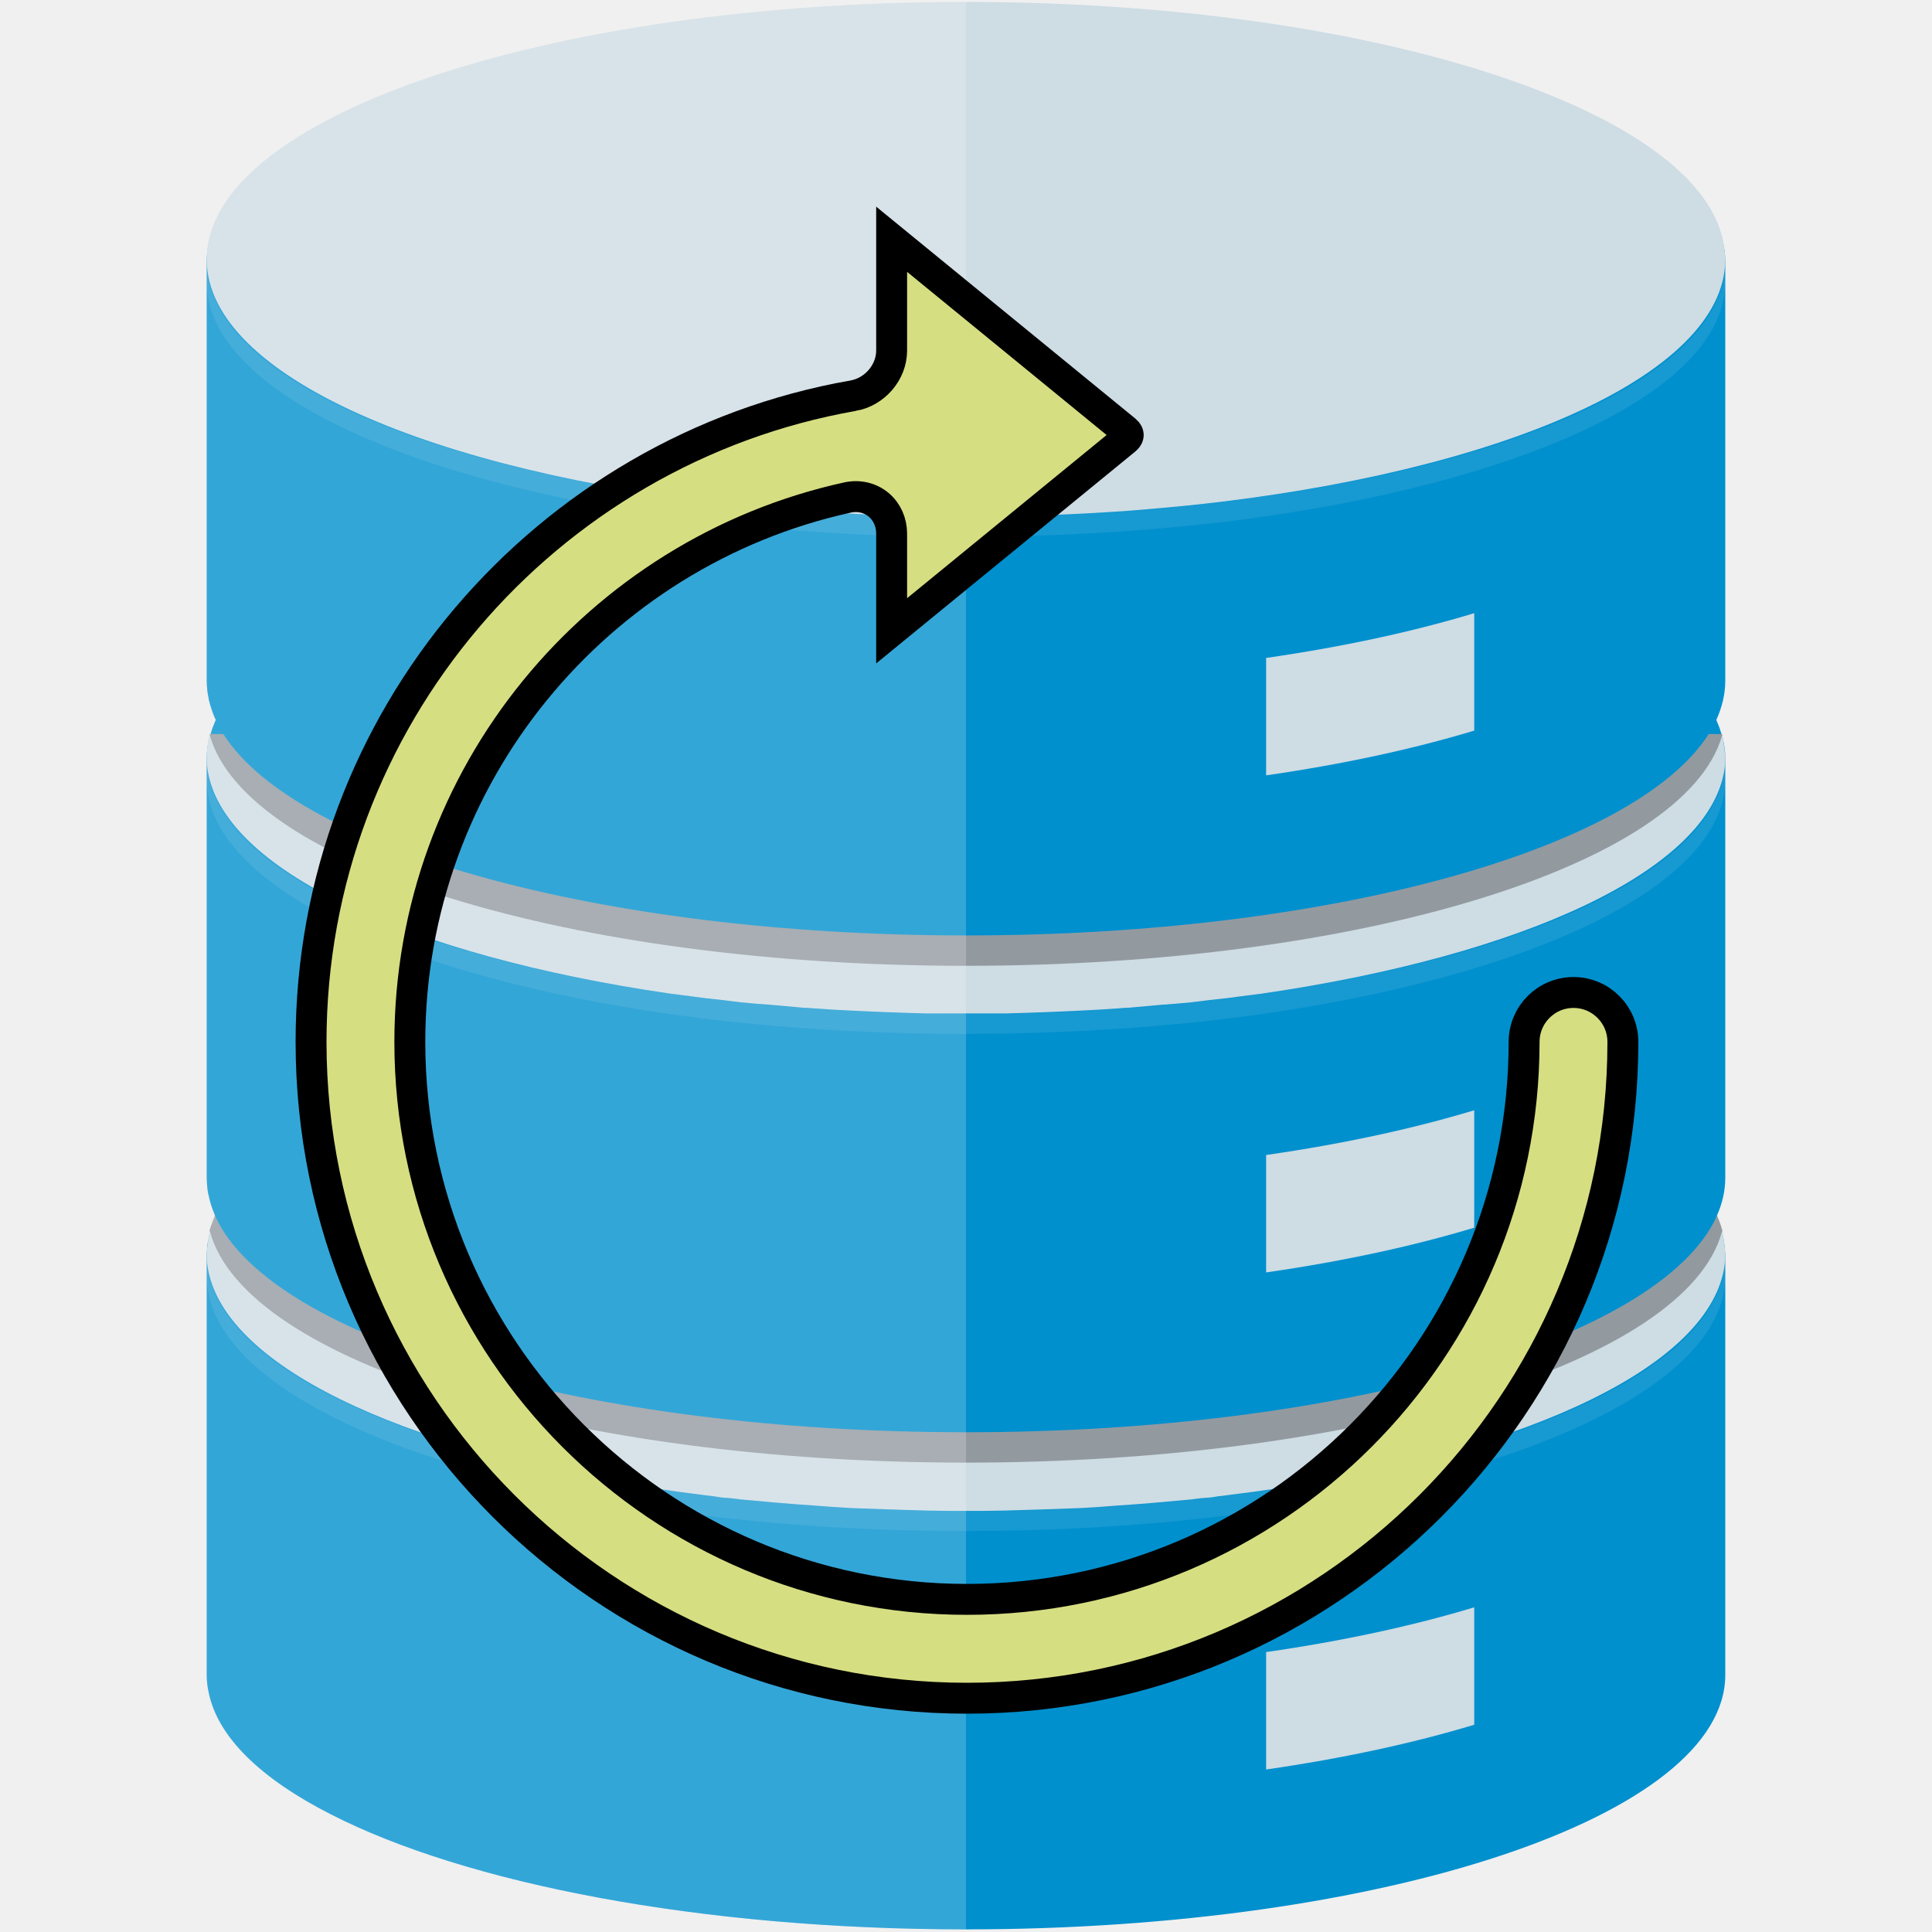
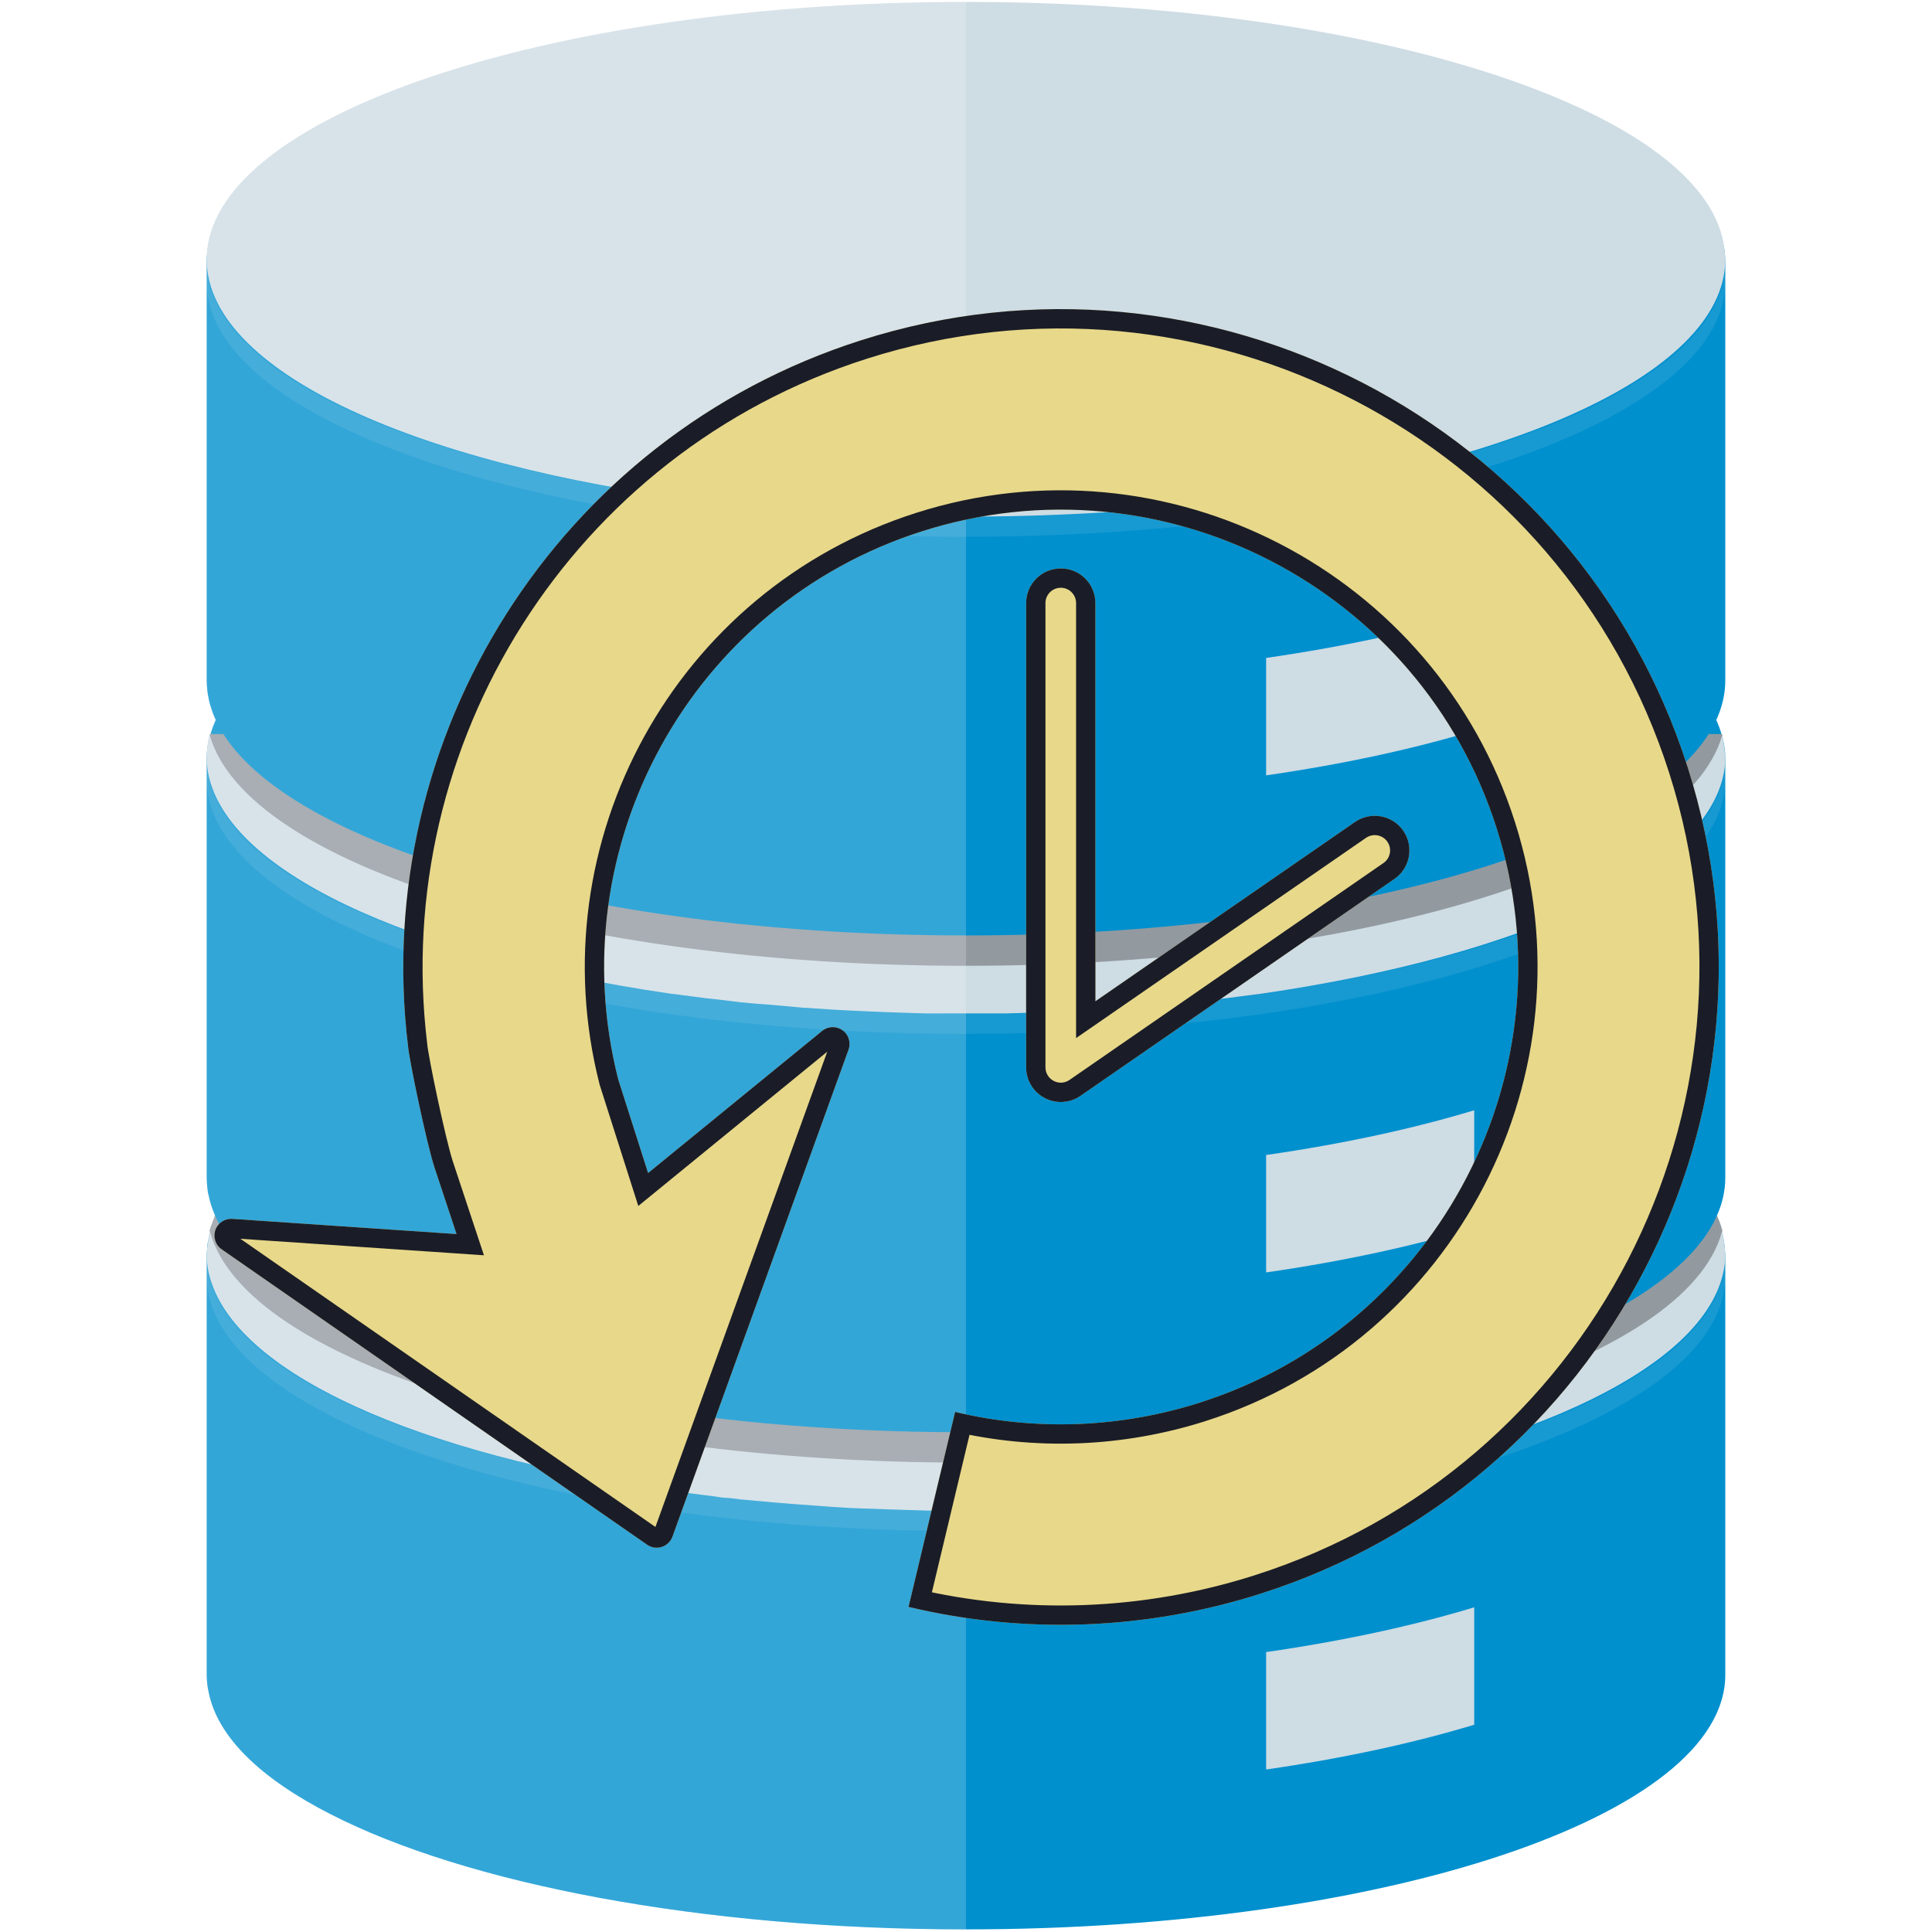
- <svg xmlns="http://www.w3.org/2000/svg" width="1000" height="1000" viewBox="0 0 1000 1000" fill="none" role="img" aria-label="TrueNAS Config Backup">
-   <path d="M893 649.491V866.924C893 939.733 717.101 998.642 499.999 998.642C362.49 998.642 241.364 974.98 171.202 939.07C135.129 920.704 112.623 899.192 107.992 875.86C107.329 872.881 107 869.904 107 866.924V649.491C107 648.829 107 648.168 107.164 647.507C107 647.176 107 647.011 107.164 646.845C107.164 645.686 107.329 644.528 107.495 643.371C107.661 642.874 107.661 642.377 107.826 641.88C107.992 640.555 108.321 639.234 108.82 637.909V637.743C109.482 635.097 110.474 632.613 111.634 629.967C133.476 582.476 230.941 543.26 361.664 526.876C378.708 524.723 396.414 522.905 414.449 521.58H415.443C442.746 519.429 471.044 518.437 500.001 518.437C528.958 518.437 557.254 519.429 584.557 521.58H585.549C603.584 522.905 621.291 524.723 638.334 526.876C769.059 543.258 866.522 582.476 888.364 629.967C889.524 632.613 890.516 635.097 891.178 637.743V637.909C891.675 639.234 892.004 640.555 892.17 641.88C892.501 643.534 892.667 645.023 892.832 646.845V647.507C893 648.168 893 648.829 893 649.491Z" fill="#0090CE" />
-   <path opacity="0.1" d="M893 650.153V660.578C893 733.386 717.101 792.46 499.999 792.46C282.897 792.46 107 733.386 107 660.578V650.153C107 651.808 107.164 653.296 107.329 654.787C112.46 706.084 205.289 750.101 337.173 770.122C341.806 770.784 346.274 771.447 350.908 772.107C358.353 773.265 365.801 774.259 373.411 775.087C376.556 775.252 379.865 775.584 383.174 776.079C401.542 778.064 420.571 779.555 440.096 780.546C453.168 781.207 466.407 781.704 479.81 781.87C486.43 782.035 493.214 782.035 499.999 782.035C506.784 782.035 513.567 782.035 520.186 781.87C533.59 781.704 546.826 781.207 559.9 780.546C579.427 779.555 598.456 778.064 616.823 776.079C620.131 775.584 623.442 775.252 626.585 775.087C634.198 774.259 641.643 773.265 649.088 772.107C653.722 771.447 658.19 770.784 662.823 770.122C794.707 750.101 887.536 706.084 892.667 654.787C892.834 653.296 893 651.808 893 650.153Z" fill="#E8E8E9" />
-   <path d="M893 648.828V650.154C893 651.808 892.834 653.296 892.669 654.787C885.718 706.249 793.384 749.77 662.825 770.122C658.192 770.784 653.724 771.447 649.09 772.107C644.456 772.77 639.823 773.265 635.191 773.927C632.378 774.259 629.398 774.59 626.587 775.087C623.444 775.252 620.133 775.584 616.825 776.079C604.578 777.236 592.004 778.395 579.261 779.223C572.807 779.72 566.354 780.215 559.9 780.547C546.828 781.043 533.59 781.538 520.186 781.87C513.567 782.035 506.782 782.035 499.999 782.035C493.214 782.035 486.43 782.035 479.81 781.87C466.407 781.538 453.17 781.043 440.096 780.547C433.642 780.215 427.189 779.72 420.735 779.223C407.994 778.395 395.418 777.236 383.172 776.079C379.863 775.584 376.552 775.252 373.41 775.087C370.598 774.59 367.619 774.259 364.805 773.927C360.171 773.265 355.538 772.77 350.906 772.107C346.272 771.447 341.805 770.784 337.171 770.122C206.614 749.77 114.28 706.249 107.329 654.787C107.164 653.296 107 651.808 107 650.154V648.828C107 648.334 107 648.002 107.164 647.507C107 647.176 107 647.011 107.164 646.845C107.329 645.023 107.495 643.534 107.826 641.88C107.992 641.052 108.155 640.226 108.155 639.398C107.992 639.068 108.155 638.737 108.321 638.406C108.321 638.075 108.321 637.578 108.487 637.081C108.818 636.089 108.984 634.932 109.48 633.938C109.977 632.447 110.64 630.795 111.3 629.139C131.82 581.979 225.312 542.926 351.569 525.551C366.627 523.402 382.182 521.58 398.232 520.257C398.397 520.092 398.729 520.092 398.894 520.092C431.162 517.112 465.083 515.624 499.999 515.624C534.915 515.624 568.836 517.112 601.104 520.092C601.269 520.092 601.601 520.092 601.766 520.257C617.818 521.58 633.373 523.402 648.43 525.551C774.686 542.926 868.18 581.979 888.698 629.139C889.855 631.787 890.849 634.435 891.511 637.081C891.843 638.737 891.843 640.226 892.172 641.88C892.503 643.534 892.669 645.023 892.834 646.845V647.507C892.834 647.837 893 648.334 893 648.828Z" fill="#CEDCE4" />
+ <svg xmlns="http://www.w3.org/2000/svg" width="1000" height="1000" viewBox="0 0 1000 1000" fill="none">
+   <rect width="1000" height="1000" fill="white" />
+   <path d="M893 649.491V866.924C893 939.733 717.101 998.642 499.999 998.642C362.49 998.642 241.364 974.98 171.202 939.07C135.129 920.704 112.623 899.192 107.992 875.86C107.329 872.881 107 869.904 107 866.924V649.491C107 648.829 107 648.168 107.164 647.507C107 647.176 107 647.011 107.164 646.845C107.164 645.686 107.329 644.528 107.495 643.371C107.661 642.874 107.661 642.377 107.826 641.88C107.992 640.555 108.321 639.234 108.82 637.909V637.743C109.482 635.097 110.474 632.613 111.634 629.967C133.476 582.476 230.941 543.26 361.664 526.876C378.708 524.723 396.414 522.905 414.449 521.58H415.443C442.746 519.429 471.044 518.437 500.001 518.437C528.958 518.437 557.254 519.429 584.557 521.58H585.549C603.584 522.905 621.291 524.723 638.334 526.876C769.059 543.258 866.522 582.476 888.365 629.967C889.524 632.613 890.516 635.097 891.178 637.743V637.909C891.675 639.234 892.004 640.555 892.17 641.88C892.501 643.534 892.667 645.023 892.832 646.845V647.507C893 648.168 893 648.829 893 649.491Z" fill="#0090CE" />
+   <path opacity="0.1" d="M893 650.153V660.578C893 733.386 717.101 792.46 499.999 792.46C282.897 792.46 107 733.386 107 660.578V650.153C107 651.808 107.164 653.296 107.329 654.787C112.46 706.084 205.289 750.101 337.173 770.122C341.806 770.784 346.274 771.447 350.908 772.107C358.353 773.265 365.801 774.259 373.411 775.087C376.556 775.252 379.865 775.584 383.174 776.079C401.542 778.064 420.572 779.555 440.096 780.546C453.168 781.207 466.407 781.704 479.81 781.87C486.43 782.035 493.214 782.035 499.999 782.035C506.784 782.035 513.567 782.035 520.186 781.87C533.59 781.704 546.826 781.207 559.9 780.546C579.427 779.555 598.456 778.064 616.823 776.079C620.131 775.584 623.442 775.252 626.585 775.087C634.198 774.259 641.643 773.265 649.088 772.107C653.722 771.447 658.19 770.784 662.823 770.122C794.707 750.101 887.536 706.084 892.667 654.787C892.834 653.296 893 651.808 893 650.153Z" fill="#E8E8E9" />
+   <path d="M893 648.828V650.154C893 651.808 892.834 653.296 892.669 654.787C885.718 706.249 793.384 749.77 662.825 770.122C658.192 770.784 653.724 771.447 649.09 772.107C644.456 772.77 639.823 773.265 635.191 773.927C632.378 774.259 629.398 774.59 626.587 775.087C623.444 775.252 620.133 775.584 616.825 776.079C604.578 777.236 592.004 778.395 579.261 779.223C572.807 779.72 566.354 780.215 559.9 780.547C546.828 781.043 533.59 781.538 520.186 781.87C513.567 782.035 506.782 782.035 499.999 782.035C493.214 782.035 486.43 782.035 479.81 781.87C466.407 781.538 453.17 781.043 440.096 780.547C433.642 780.215 427.189 779.72 420.735 779.223C407.994 778.395 395.418 777.236 383.172 776.079C379.863 775.584 376.552 775.252 373.41 775.087C370.598 774.59 367.618 774.259 364.805 773.927C360.171 773.265 355.538 772.77 350.906 772.107C346.272 771.447 341.805 770.784 337.171 770.122C206.614 749.77 114.28 706.249 107.329 654.787C107.164 653.296 107 651.808 107 650.154V648.828C107 648.334 107 648.002 107.164 647.507C107 647.176 107 647.011 107.164 646.845C107.329 645.023 107.495 643.534 107.826 641.88C107.992 641.052 108.155 640.226 108.155 639.398C107.992 639.068 108.155 638.737 108.321 638.406C108.321 638.075 108.321 637.578 108.487 637.081C108.818 636.089 108.984 634.932 109.48 633.938C109.977 632.447 110.64 630.795 111.3 629.139C131.82 581.979 225.312 542.926 351.569 525.551C366.627 523.402 382.182 521.58 398.232 520.257C398.397 520.092 398.729 520.092 398.894 520.092C431.162 517.112 465.083 515.624 499.999 515.624C534.915 515.624 568.836 517.112 601.104 520.092C601.269 520.092 601.601 520.092 601.766 520.257C617.818 521.58 633.373 523.402 648.43 525.551C774.686 542.926 868.18 581.979 888.698 629.139C889.855 631.787 890.849 634.435 891.511 637.081C891.843 638.737 891.843 640.226 892.172 641.88C892.503 643.534 892.669 645.023 892.834 646.845V647.507C892.834 647.837 893 648.334 893 648.828Z" fill="#CEDCE4" />
  <path d="M763.059 831.948V892.721C731.399 902.294 695.077 910.158 655.339 915.885V855.112C695.079 849.386 731.399 841.522 763.059 831.948Z" fill="#CEDCE4" />
  <path opacity="0.3" d="M891.511 637.081C891.346 637.412 891.346 637.578 891.18 637.743V637.909C872.648 704.761 704.691 757.049 500.001 757.049C295.309 757.049 127.354 704.761 108.82 637.909V637.743C108.654 637.578 108.654 637.412 108.654 637.247L108.489 637.081C108.82 636.089 108.986 634.932 109.482 633.938C109.979 632.447 110.642 630.795 111.302 629.139C131.822 581.979 225.314 542.926 351.571 525.551C366.629 523.402 382.184 521.58 398.234 520.257C398.399 520.092 398.731 520.092 398.896 520.092C431.164 517.112 465.085 515.624 500.001 515.624C534.917 515.624 568.838 517.112 601.106 520.092C601.271 520.092 601.603 520.092 601.768 520.257C617.82 521.58 633.375 523.402 648.431 525.551C774.688 542.926 868.182 581.979 888.7 629.139C889.857 631.787 890.849 634.435 891.511 637.081Z" fill="#040000" />
-   <path d="M893 392.345V609.614C893 616.232 891.509 622.851 888.698 629.139C888.532 629.47 888.366 629.801 888.366 629.967C859.078 693.177 696.418 741.331 499.999 741.331C303.58 741.331 140.92 693.177 111.632 629.967C111.632 629.801 111.466 629.47 111.3 629.139C110.638 627.484 109.977 625.83 109.48 624.339C108.984 622.687 108.487 621.196 108.155 619.542C108.155 619.542 108.155 619.377 108.155 619.211C107.661 617.888 107.493 616.397 107.327 614.909C107.164 613.087 107 611.432 107 609.613V392.181C107 388.374 107.662 384.403 108.654 380.763C108.82 380.431 108.82 380.1 108.986 379.935C109.648 377.454 110.64 374.972 111.634 372.655C133.642 325.164 231.271 285.948 361.829 269.565C378.873 267.413 396.414 265.593 414.449 264.268C441.919 262.285 470.545 261.125 500.001 261.125C529.455 261.125 558.081 262.285 585.551 264.268C603.586 265.593 621.127 267.413 638.171 269.565C768.729 285.946 866.358 325.164 888.366 372.655C889.36 374.972 890.352 377.454 891.014 379.935C891.18 380.1 891.18 380.431 891.346 380.763C892.338 384.566 893 388.374 893 392.345Z" fill="#0090CE" />
-   <path opacity="0.1" d="M893 393.007V403.434C893 458.534 791.895 505.696 648.43 525.551C645.119 525.883 641.645 526.38 638.336 526.876C595.313 532.171 548.648 535.15 500.001 535.15C451.352 535.15 404.687 532.171 361.664 526.876C358.353 526.38 354.879 525.883 351.57 525.551C208.105 505.696 107 458.534 107 403.434V393.007C107 394.498 107.164 396.152 107.329 397.641C112.625 450.097 209.923 494.94 346.937 514.301C348.26 514.466 349.583 514.632 350.908 514.798C361.498 516.45 372.088 517.609 383.175 518.769C388.14 519.265 393.105 519.76 398.234 520.257C403.53 520.752 408.989 521.249 414.449 521.58H415.443C436.292 523.237 457.804 524.228 479.812 524.56C486.431 524.723 493.216 524.723 500.001 524.723C506.786 524.723 513.569 524.723 520.188 524.56C542.196 524.228 563.708 523.237 584.557 521.58H585.549C591.011 521.249 596.47 520.752 601.764 520.257C606.895 519.76 611.858 519.265 616.823 518.769C627.91 517.609 638.5 516.45 649.09 514.798L653.063 514.301C790.075 494.94 887.373 450.097 892.669 397.641C892.834 396.152 893 394.498 893 393.007Z" fill="#E8E8E9" />
-   <path d="M893 391.519V393.007C893 394.498 892.834 396.152 892.669 397.641C885.553 450.097 788.75 494.609 653.063 514.301L649.09 514.798C644.456 515.458 639.823 515.955 635.191 516.615C629.069 517.278 623.11 517.941 616.825 518.769C611.694 519.265 606.4 519.76 601.104 520.092C595.642 520.587 590.182 521.083 584.557 521.58C582.737 521.58 581.081 521.746 579.261 521.912C572.807 522.408 566.354 522.74 559.9 523.071C546.828 523.732 533.59 524.228 520.186 524.56H479.81C466.407 524.228 453.17 523.732 440.096 523.071C433.642 522.74 427.189 522.408 420.735 521.912C418.915 521.746 417.261 521.58 415.439 521.58C409.814 521.083 404.352 520.587 398.892 520.092C393.596 519.76 388.302 519.265 383.172 518.769C376.884 517.941 370.927 517.278 364.805 516.615C360.171 515.955 355.538 515.458 350.906 514.798C349.583 514.632 348.258 514.466 346.935 514.301C211.248 494.607 114.445 450.097 107.329 397.641C107.164 396.152 107 394.498 107 393.007V391.519C107 389.864 107.164 388.208 107.329 386.556C107.495 384.899 107.661 383.245 108.157 381.591C108.157 381.094 108.323 380.432 108.489 379.935H891.511C891.872 381.314 891.821 382.744 892.051 384.13C892.456 386.145 892.719 388.187 892.838 390.252C892.85 390.679 893 391.084 893 391.519Z" fill="#CEDCE4" />
+   <path d="M893 392.345V609.614C893 616.232 891.509 622.851 888.698 629.139C888.532 629.47 888.366 629.801 888.366 629.967C859.078 693.177 696.418 741.331 499.999 741.331C303.58 741.331 140.92 693.177 111.632 629.967C111.632 629.801 111.466 629.47 111.3 629.139C110.638 627.484 109.977 625.83 109.48 624.339C108.984 622.687 108.487 621.196 108.155 619.542C108.155 619.542 108.155 619.377 108.155 619.211C107.661 617.888 107.493 616.397 107.327 614.909C107.164 613.087 107 611.432 107 609.613V392.181C107 388.374 107.662 384.403 108.654 380.763C108.82 380.431 108.82 380.1 108.986 379.935C109.648 377.454 110.64 374.972 111.634 372.655C133.642 325.164 231.271 285.948 361.829 269.565C378.873 267.413 396.414 265.593 414.449 264.268C441.919 262.285 470.545 261.125 500.001 261.125C529.455 261.125 558.081 262.285 585.551 264.268C603.586 265.593 621.127 267.413 638.171 269.565C768.729 285.946 866.358 325.164 888.366 372.655C889.36 374.972 890.352 377.454 891.015 379.935C891.18 380.1 891.18 380.431 891.346 380.763C892.338 384.566 893 388.374 893 392.345Z" fill="#0090CE" />
+   <path opacity="0.1" d="M893 393.007V403.434C893 458.534 791.895 505.696 648.43 525.551C645.119 525.883 641.645 526.38 638.336 526.876C595.313 532.171 548.648 535.15 500.001 535.15C451.352 535.15 404.687 532.171 361.664 526.876C358.353 526.38 354.879 525.883 351.57 525.551C208.105 505.696 107 458.534 107 403.434V393.007C107 394.498 107.164 396.152 107.329 397.641C112.625 450.097 209.923 494.94 346.937 514.301C348.26 514.466 349.583 514.632 350.908 514.798C361.498 516.45 372.088 517.609 383.175 518.769C388.14 519.265 393.105 519.76 398.234 520.257C403.53 520.752 408.989 521.249 414.449 521.58H415.443C436.292 523.237 457.804 524.228 479.812 524.56C486.431 524.723 493.216 524.723 500.001 524.723C506.786 524.723 513.569 524.723 520.188 524.56C542.196 524.228 563.708 523.237 584.557 521.58H585.549C591.01 521.249 596.47 520.752 601.764 520.257C606.895 519.76 611.858 519.265 616.823 518.769C627.91 517.609 638.5 516.45 649.09 514.798L653.063 514.301C790.075 494.94 887.373 450.097 892.669 397.641C892.834 396.152 893 394.498 893 393.007Z" fill="#E8E8E9" />
+   <path d="M893 391.519V393.007C893 394.498 892.834 396.152 892.669 397.641C885.553 450.097 788.75 494.609 653.063 514.301L649.09 514.798C644.456 515.458 639.823 515.955 635.191 516.615C629.069 517.278 623.11 517.941 616.825 518.769C611.694 519.266 606.4 519.76 601.104 520.092C595.642 520.587 590.182 521.083 584.557 521.58C582.737 521.58 581.081 521.746 579.261 521.912C572.807 522.408 566.354 522.74 559.9 523.071C546.828 523.732 533.59 524.228 520.186 524.56H479.81C466.407 524.228 453.17 523.732 440.096 523.071C433.642 522.74 427.189 522.408 420.735 521.912C418.915 521.746 417.261 521.58 415.439 521.58C409.814 521.083 404.352 520.587 398.892 520.092C393.596 519.76 388.302 519.266 383.172 518.769C376.884 517.941 370.927 517.278 364.805 516.615C360.171 515.955 355.538 515.458 350.906 514.798C349.583 514.632 348.258 514.466 346.935 514.301C211.248 494.607 114.445 450.097 107.329 397.641C107.164 396.152 107 394.498 107 393.007V391.519C107 389.864 107.164 388.208 107.329 386.556C107.495 384.899 107.661 383.245 108.157 381.591C108.157 381.094 108.323 380.432 108.489 379.935H891.511C891.872 381.314 891.821 382.744 892.051 384.13C892.456 386.145 892.719 388.187 892.838 390.252C892.85 390.679 893 391.084 893 391.519Z" fill="#CEDCE4" />
  <path d="M763.059 574.666V635.438C731.399 645.011 695.077 652.876 655.339 658.602V597.83C695.079 592.101 731.399 584.239 763.059 574.666Z" fill="#CEDCE4" />
  <path opacity="0.3" d="M891.346 379.933V380.761C872.316 447.613 704.525 499.901 500.001 499.901C295.475 499.901 127.686 447.613 108.654 380.761V379.933H891.346Z" fill="#040000" />
  <path d="M893 135.033V352.301C893 359.249 891.344 366.036 888.366 372.653C887.209 375.135 885.884 377.452 884.395 379.933C846.666 439.505 688.97 484.182 500.001 484.182C311.03 484.182 153.334 439.505 115.605 379.933C114.116 377.452 112.791 375.135 111.634 372.653C111.634 372.487 111.468 372.156 111.302 371.825C110.64 370.338 109.979 368.682 109.482 367.028C108.986 365.705 108.654 364.38 108.323 363.056C108.157 362.56 107.994 361.899 107.994 361.402C107.662 360.077 107.497 358.92 107.331 357.597C107.164 355.775 107 354.121 107 352.301V134.867C108.323 62.39 283.727 3.977 500.001 3.977C633.703 3.977 751.851 26.317 822.84 60.57C864.209 80.427 889.691 104.422 892.671 130.401C892.834 131.888 893 133.544 893 135.033Z" fill="#0090CE" />
  <path opacity="0.1" d="M893 135.695V146.12C893 202.545 787.096 250.699 638.171 269.563C595.147 274.859 548.65 277.836 500.001 277.836C451.352 277.836 404.853 274.859 361.829 269.563C212.902 250.699 107 202.545 107 146.122V135.697C107 194.936 223.163 244.91 383.175 261.457C393.436 262.451 403.859 263.442 414.449 264.268C441.919 266.256 470.545 267.413 500.001 267.413C529.455 267.413 558.081 266.256 585.551 264.268C596.141 263.442 606.566 262.451 616.826 261.457C776.837 244.908 893 194.934 893 135.695Z" fill="#E8E8E9" />
-   <path d="M893 134.207V135.033C892.006 194.437 776.175 244.577 616.825 261.455C606.564 262.449 596.141 263.44 585.549 264.267C558.081 266.254 529.453 267.411 499.999 267.411C470.543 267.411 441.918 266.254 414.447 264.267C403.857 263.44 393.433 262.449 383.174 261.455C223.825 244.577 107.994 194.437 107 135.033V134.207C107 60.736 282.897 1 500.001 1C631.057 1 747.054 22.843 818.537 56.268C863.215 77.117 890.518 102.765 892.669 130.401C893 131.559 893 132.882 893 134.207Z" fill="#CEDCE4" />
+   <path d="M893 134.207V135.033C892.006 194.437 776.174 244.577 616.825 261.455C606.564 262.449 596.141 263.44 585.549 264.267C558.081 266.254 529.453 267.411 499.999 267.411C470.543 267.411 441.918 266.254 414.447 264.267C403.857 263.44 393.432 262.449 383.174 261.455C223.825 244.577 107.994 194.437 107 135.033V134.207C107 60.736 282.897 1 500.001 1C631.057 1 747.054 22.843 818.537 56.268C863.215 77.117 890.518 102.765 892.669 130.401C893 131.559 893 132.882 893 134.207Z" fill="#CEDCE4" />
  <path d="M763.059 317.381V378.154C731.399 387.727 695.077 395.591 655.339 401.318V340.545C695.079 334.819 731.399 326.954 763.059 317.381Z" fill="#CEDCE4" />
  <path opacity="0.2" d="M500.001 1V998.642C362.492 998.642 241.366 974.98 171.204 939.07C135.131 920.704 112.625 899.192 107.994 875.86C107.329 872.881 107 869.904 107 866.924V648.828C107 648.334 107 648.002 107.164 647.507C107 647.176 107 647.011 107.164 646.845C107.164 645.686 107.329 644.528 107.495 643.371C107.495 642.046 107.661 640.721 108.157 639.398C107.994 639.068 108.157 638.737 108.323 638.406C108.323 637.909 108.323 637.578 108.654 637.247C108.82 636.089 109.149 635.097 109.482 633.938C109.979 632.447 110.642 630.795 111.302 629.139C110.64 627.484 109.979 625.83 109.482 624.339C108.986 622.687 108.489 621.196 108.157 619.542C108.157 619.542 108.157 619.377 108.157 619.211C107.662 617.888 107.495 616.397 107.329 614.909C107.164 613.087 107 611.432 107 609.613V391.519C107 389.864 107.164 388.208 107.329 386.556C107.495 384.899 107.661 383.245 108.157 381.591C108.157 381.094 108.323 380.597 108.654 379.935C109.149 377.289 110.143 374.477 111.302 371.827C110.64 370.34 109.979 368.684 109.482 367.03C108.986 365.707 108.654 364.382 108.323 363.058C108.157 362.562 107.994 361.901 107.994 361.404C107.662 360.079 107.497 358.922 107.331 357.599C107.164 355.775 107 354.121 107 352.301V134.207C107 60.736 282.897 1 500.001 1Z" fill="white" />
-   <path d="M461.511 123.841L582.599 222.86C583.778 223.825 583.97 224.7 583.97 225.17C583.97 225.64 583.777 226.514 582.599 227.479L461.509 326.505V276.207C461.509 270.315 459.11 264.873 454.751 261.246C450.361 257.593 444.514 256.229 438.613 257.524H438.612C309.259 285.941 212.128 401.431 212.128 539.294C212.128 698.397 341.478 827.833 500.499 827.833C659.521 827.833 788.871 698.397 788.871 539.294C788.871 525.16 800.321 513.71 814.436 513.71C828.55 513.71 840 525.16 840 539.294C840 726.606 687.691 879 500.499 879C313.31 879 161 726.607 161 539.294C161 372.093 282.401 232.778 441.63 204.799L441.631 204.8C452.585 202.879 461.511 192.904 461.511 181.423V123.841Z" fill="#D6DE82" stroke="black" stroke-width="16" />
+   <mask id="path-16-inside-1_1_2" fill="white">
+     <path d="M445.757 176.11C624.614 119.098 816.524 218.245 873.528 397.107C930.541 575.981 831.398 767.875 652.504 824.869C593.358 843.728 530.352 846.098 470.257 831.732L494.369 730.807C536.067 740.787 579.842 739.116 620.987 726.006C745.372 686.381 814.273 552.972 774.637 428.609C735.038 304.268 601.621 235.341 477.271 274.977C357.407 313.166 289.338 438.45 320.022 558.786L335.447 607.163L425.55 533.597C428.578 531.112 432.873 530.993 436.054 533.236C439.245 535.469 440.529 539.582 439.219 543.253L348.058 795.378C347.119 797.899 345.11 799.854 342.525 800.686C339.957 801.509 337.155 801.083 334.959 799.546L114.723 646.635C113.087 645.532 111.975 643.958 111.425 642.168C110.854 640.406 110.846 638.499 111.477 636.636C112.771 632.965 116.36 630.614 120.247 630.885L236.315 638.751L224.752 603.871C220.755 591.349 211.725 548.451 211.154 541.091C191.996 382.152 287.721 226.454 445.757 176.11ZM549.066 294.22C558.958 294.22 566.978 302.249 566.978 312.158V518.256L701.38 425.428C709.543 419.818 720.718 421.862 726.324 429.981C731.966 438.139 729.905 449.314 721.759 454.932L559.248 567.212C556.184 569.337 552.63 570.394 549.05 570.394C546.202 570.394 543.335 569.688 540.732 568.331C534.819 565.239 531.122 559.11 531.122 552.438V312.165C531.122 302.249 539.158 294.22 549.066 294.22Z" />
+   </mask>
+   <path d="M445.757 176.11C624.614 119.098 816.524 218.245 873.528 397.107C930.541 575.981 831.398 767.875 652.504 824.869C593.358 843.728 530.352 846.098 470.257 831.732L494.369 730.807C536.067 740.787 579.842 739.116 620.987 726.006C745.372 686.381 814.273 552.972 774.637 428.609C735.038 304.268 601.621 235.341 477.271 274.977C357.407 313.166 289.338 438.45 320.022 558.786L335.447 607.163L425.55 533.597C428.578 531.112 432.873 530.993 436.054 533.236C439.245 535.469 440.529 539.582 439.219 543.253L348.058 795.378C347.119 797.899 345.11 799.854 342.525 800.686C339.957 801.509 337.155 801.083 334.959 799.546L114.723 646.635C113.087 645.532 111.975 643.958 111.425 642.168C110.854 640.406 110.846 638.499 111.477 636.636C112.771 632.965 116.36 630.614 120.247 630.885L236.315 638.751L224.752 603.871C220.755 591.349 211.725 548.451 211.154 541.091C191.996 382.152 287.721 226.454 445.757 176.11ZM549.066 294.22C558.958 294.22 566.978 302.249 566.978 312.158V518.256L701.38 425.428C709.543 419.818 720.718 421.862 726.324 429.981C731.966 438.139 729.905 449.314 721.759 454.932L559.248 567.212C556.184 569.337 552.63 570.394 549.05 570.394C546.202 570.394 543.335 569.688 540.732 568.331C534.819 565.239 531.122 559.11 531.122 552.438V312.165C531.122 302.249 539.158 294.22 549.066 294.22Z" fill="#E8D88A" />
+   <path d="M445.757 176.11L448.792 185.638L448.794 185.637L445.757 176.11ZM873.528 397.107L864 400.143L864 400.144L873.528 397.107ZM652.504 824.869L649.468 815.341L649.466 815.342L652.504 824.869ZM470.257 831.732L460.53 829.408L458.207 839.133L467.932 841.458L470.257 831.732ZM494.369 730.807L496.697 721.082L486.967 718.753L484.643 728.483L494.369 730.807ZM620.987 726.006L617.952 716.478L617.951 716.478L620.987 726.006ZM774.637 428.609L765.109 431.643L765.11 431.645L774.637 428.609ZM477.271 274.977L480.307 284.505L480.308 284.505L477.271 274.977ZM320.022 558.786L310.332 561.256L310.405 561.542L310.495 561.823L320.022 558.786ZM335.447 607.163L325.92 610.201L330.385 624.206L341.771 614.91L335.447 607.163ZM425.55 533.597L431.874 541.343L431.884 541.335L431.894 541.327L425.55 533.597ZM436.054 533.236L430.294 541.41L430.307 541.419L430.32 541.428L436.054 533.236ZM439.219 543.253L448.623 546.654L448.629 546.635L448.636 546.616L439.219 543.253ZM348.058 795.378L357.429 798.87L357.446 798.824L357.463 798.779L348.058 795.378ZM342.525 800.686L345.576 810.209L345.589 810.205L342.525 800.686ZM334.959 799.546L340.693 791.353L340.677 791.343L340.662 791.332L334.959 799.546ZM114.723 646.635L120.427 638.421L120.369 638.381L120.312 638.342L114.723 646.635ZM111.425 642.168L120.982 639.227L120.961 639.158L120.938 639.088L111.425 642.168ZM111.477 636.636L102.046 633.312L102.026 633.368L102.007 633.425L111.477 636.636ZM120.247 630.885L119.552 640.861L119.561 640.862L119.571 640.862L120.247 630.885ZM236.315 638.751L235.639 648.728L250.492 649.735L245.807 635.605L236.315 638.751ZM224.752 603.871L215.225 606.912L215.242 606.965L215.26 607.018L224.752 603.871ZM211.154 541.091L221.124 540.318L221.108 540.106L221.082 539.894L211.154 541.091ZM549.066 294.22V284.22H549.066L549.066 294.22ZM566.978 312.158H576.978V312.158L566.978 312.158ZM566.978 518.256H556.978V537.316L572.661 526.484L566.978 518.256ZM701.38 425.428L695.716 417.187L695.706 417.193L695.697 417.2L701.38 425.428ZM726.324 429.981L718.095 435.663L718.099 435.669L726.324 429.981ZM721.759 454.932L716.081 446.7L716.074 446.705L721.759 454.932ZM559.248 567.212L553.563 558.985L553.556 558.99L553.549 558.995L559.248 567.212ZM549.05 570.394L549.049 580.394H549.05V570.394ZM540.732 568.331L536.098 577.193L536.104 577.196L536.111 577.199L540.732 568.331ZM445.757 176.11L448.794 185.637C622.388 130.303 808.673 226.544 864 400.143L873.528 397.107L883.056 394.07C824.375 209.947 626.839 107.893 442.72 166.582L445.757 176.11ZM873.528 397.107L864 400.144C919.336 573.755 823.099 760.023 649.468 815.341L652.504 824.869L655.539 834.398C839.696 775.726 941.746 578.207 883.056 394.07L873.528 397.107ZM652.504 824.869L649.466 815.342C592.048 833.649 530.896 835.946 472.582 822.006L470.257 831.732L467.932 841.458C529.808 856.249 594.668 853.806 655.541 834.397L652.504 824.869ZM470.257 831.732L479.983 834.056L504.095 733.131L494.369 730.807L484.643 728.483L460.53 829.408L470.257 831.732ZM494.369 730.807L492.041 740.532C535.527 750.941 581.157 749.192 624.023 735.534L620.987 726.006L617.951 716.478C578.526 729.04 536.606 730.634 496.697 721.082L494.369 730.807ZM620.987 726.006L624.022 735.534C753.672 694.232 825.477 555.196 784.165 425.572L774.637 428.609L765.11 431.645C803.069 550.748 737.072 678.53 617.952 716.478L620.987 726.006ZM774.637 428.609L784.166 425.574C742.89 295.969 603.845 224.136 474.234 265.449L477.271 274.977L480.308 284.505C599.396 246.546 727.187 312.568 765.109 431.643L774.637 428.609ZM477.271 274.977L474.236 265.449C349.275 305.261 278.353 435.842 310.332 561.256L320.022 558.786L329.712 556.315C300.323 441.058 365.538 321.07 480.307 284.505L477.271 274.977ZM320.022 558.786L310.495 561.823L325.92 610.201L335.447 607.163L344.974 604.126L329.55 555.748L320.022 558.786ZM335.447 607.163L341.771 614.91L431.874 541.343L425.55 533.597L419.225 525.851L329.123 599.417L335.447 607.163ZM425.55 533.597L431.894 541.327C431.391 541.74 430.729 541.717 430.294 541.41L436.054 533.236L441.815 525.062C435.017 520.27 425.765 520.483 419.206 525.867L425.55 533.597ZM436.054 533.236L430.32 541.428C429.771 541.044 429.617 540.404 429.801 539.89L439.219 543.253L448.636 546.616C451.441 538.76 448.719 529.894 441.789 525.043L436.054 533.236ZM439.219 543.253L429.814 539.853L338.654 791.978L348.058 795.378L357.463 798.779L448.623 546.654L439.219 543.253ZM348.058 795.378L338.688 791.887C338.798 791.591 339.08 791.29 339.461 791.167L342.525 800.686L345.589 810.205C351.14 808.418 355.44 804.207 357.429 798.87L348.058 795.378ZM342.525 800.686L339.474 791.163C339.874 791.034 340.323 791.095 340.693 791.353L334.959 799.546L329.225 807.739C333.987 811.072 340.04 811.983 345.576 810.209L342.525 800.686ZM334.959 799.546L340.662 791.332L120.427 638.421L114.723 646.635L109.02 654.849L329.256 807.76L334.959 799.546ZM114.723 646.635L120.312 638.342C120.462 638.443 120.615 638.587 120.743 638.763C120.869 638.935 120.943 639.099 120.982 639.227L111.425 642.168L101.867 645.109C103.058 648.981 105.515 652.488 109.135 654.928L114.723 646.635ZM111.425 642.168L120.938 639.088C120.976 639.204 121.001 639.346 121 639.5C120.999 639.654 120.972 639.775 120.948 639.847L111.477 636.636L102.007 633.425C100.68 637.338 100.682 641.452 101.911 645.248L111.425 642.168ZM111.477 636.636L120.908 639.961C120.702 640.546 120.137 640.902 119.552 640.861L120.247 630.885L120.942 620.909C112.583 620.327 104.84 625.384 102.046 633.312L111.477 636.636ZM120.247 630.885L119.571 640.862L235.639 648.728L236.315 638.751L236.991 628.774L120.923 620.908L120.247 630.885ZM236.315 638.751L245.807 635.605L234.244 600.725L224.752 603.871L215.26 607.018L226.823 641.898L236.315 638.751ZM224.752 603.871L234.278 600.831C232.453 595.112 229.29 581.733 226.446 568.452C223.557 554.956 221.345 543.171 221.124 540.318L211.154 541.091L201.184 541.864C201.533 546.372 204.122 559.715 206.89 572.639C209.703 585.777 213.054 600.109 215.225 606.912L224.752 603.871ZM211.154 541.091L221.082 539.894C202.487 385.62 295.427 234.494 448.792 185.638L445.757 176.11L442.721 166.582C280.016 218.414 181.506 378.684 201.226 542.288L211.154 541.091ZM549.066 294.22V304.22C553.423 304.22 556.978 307.76 556.978 312.158L566.978 312.158L576.978 312.158C576.978 296.739 564.493 284.22 549.066 284.22V294.22ZM566.978 312.158H556.978V518.256H566.978H576.978V312.158H566.978ZM566.978 518.256L572.661 526.484L707.063 433.656L701.38 425.428L695.697 417.2L561.295 510.028L566.978 518.256ZM701.38 425.428L707.044 433.669C710.686 431.166 715.639 432.105 718.095 435.663L726.324 429.981L734.553 424.299C725.797 411.619 708.4 408.469 695.716 417.187L701.38 425.428ZM726.324 429.981L718.099 435.669C720.593 439.274 719.683 444.215 716.081 446.7L721.759 454.932L727.436 463.164C740.126 454.412 743.34 437.005 734.549 424.293L726.324 429.981ZM721.759 454.932L716.074 446.705L553.563 558.985L559.248 567.212L564.932 575.44L727.443 463.159L721.759 454.932ZM559.248 567.212L553.549 558.995C552.207 559.926 550.652 560.394 549.05 560.394V570.394V580.394C554.608 580.394 560.161 578.748 564.946 575.43L559.248 567.212ZM549.05 570.394L549.05 560.394C547.844 560.394 546.56 560.092 545.354 559.463L540.732 568.331L536.111 577.199C540.111 579.284 544.559 580.394 549.049 580.394L549.05 570.394ZM540.732 568.331L545.367 559.47C542.764 558.109 541.122 555.402 541.122 552.438H531.122H521.122C521.122 562.818 526.874 572.368 536.098 577.193L540.732 568.331ZM531.122 552.438H541.122V312.165H531.122H521.122V552.438H531.122ZM531.122 312.165H541.122C541.122 307.774 544.678 304.22 549.066 304.22L549.066 294.22L549.066 284.22C533.637 284.22 521.122 296.724 521.122 312.165H531.122Z" fill="#1A1D27" mask="url(#path-16-inside-1_1_2)" />
</svg>
